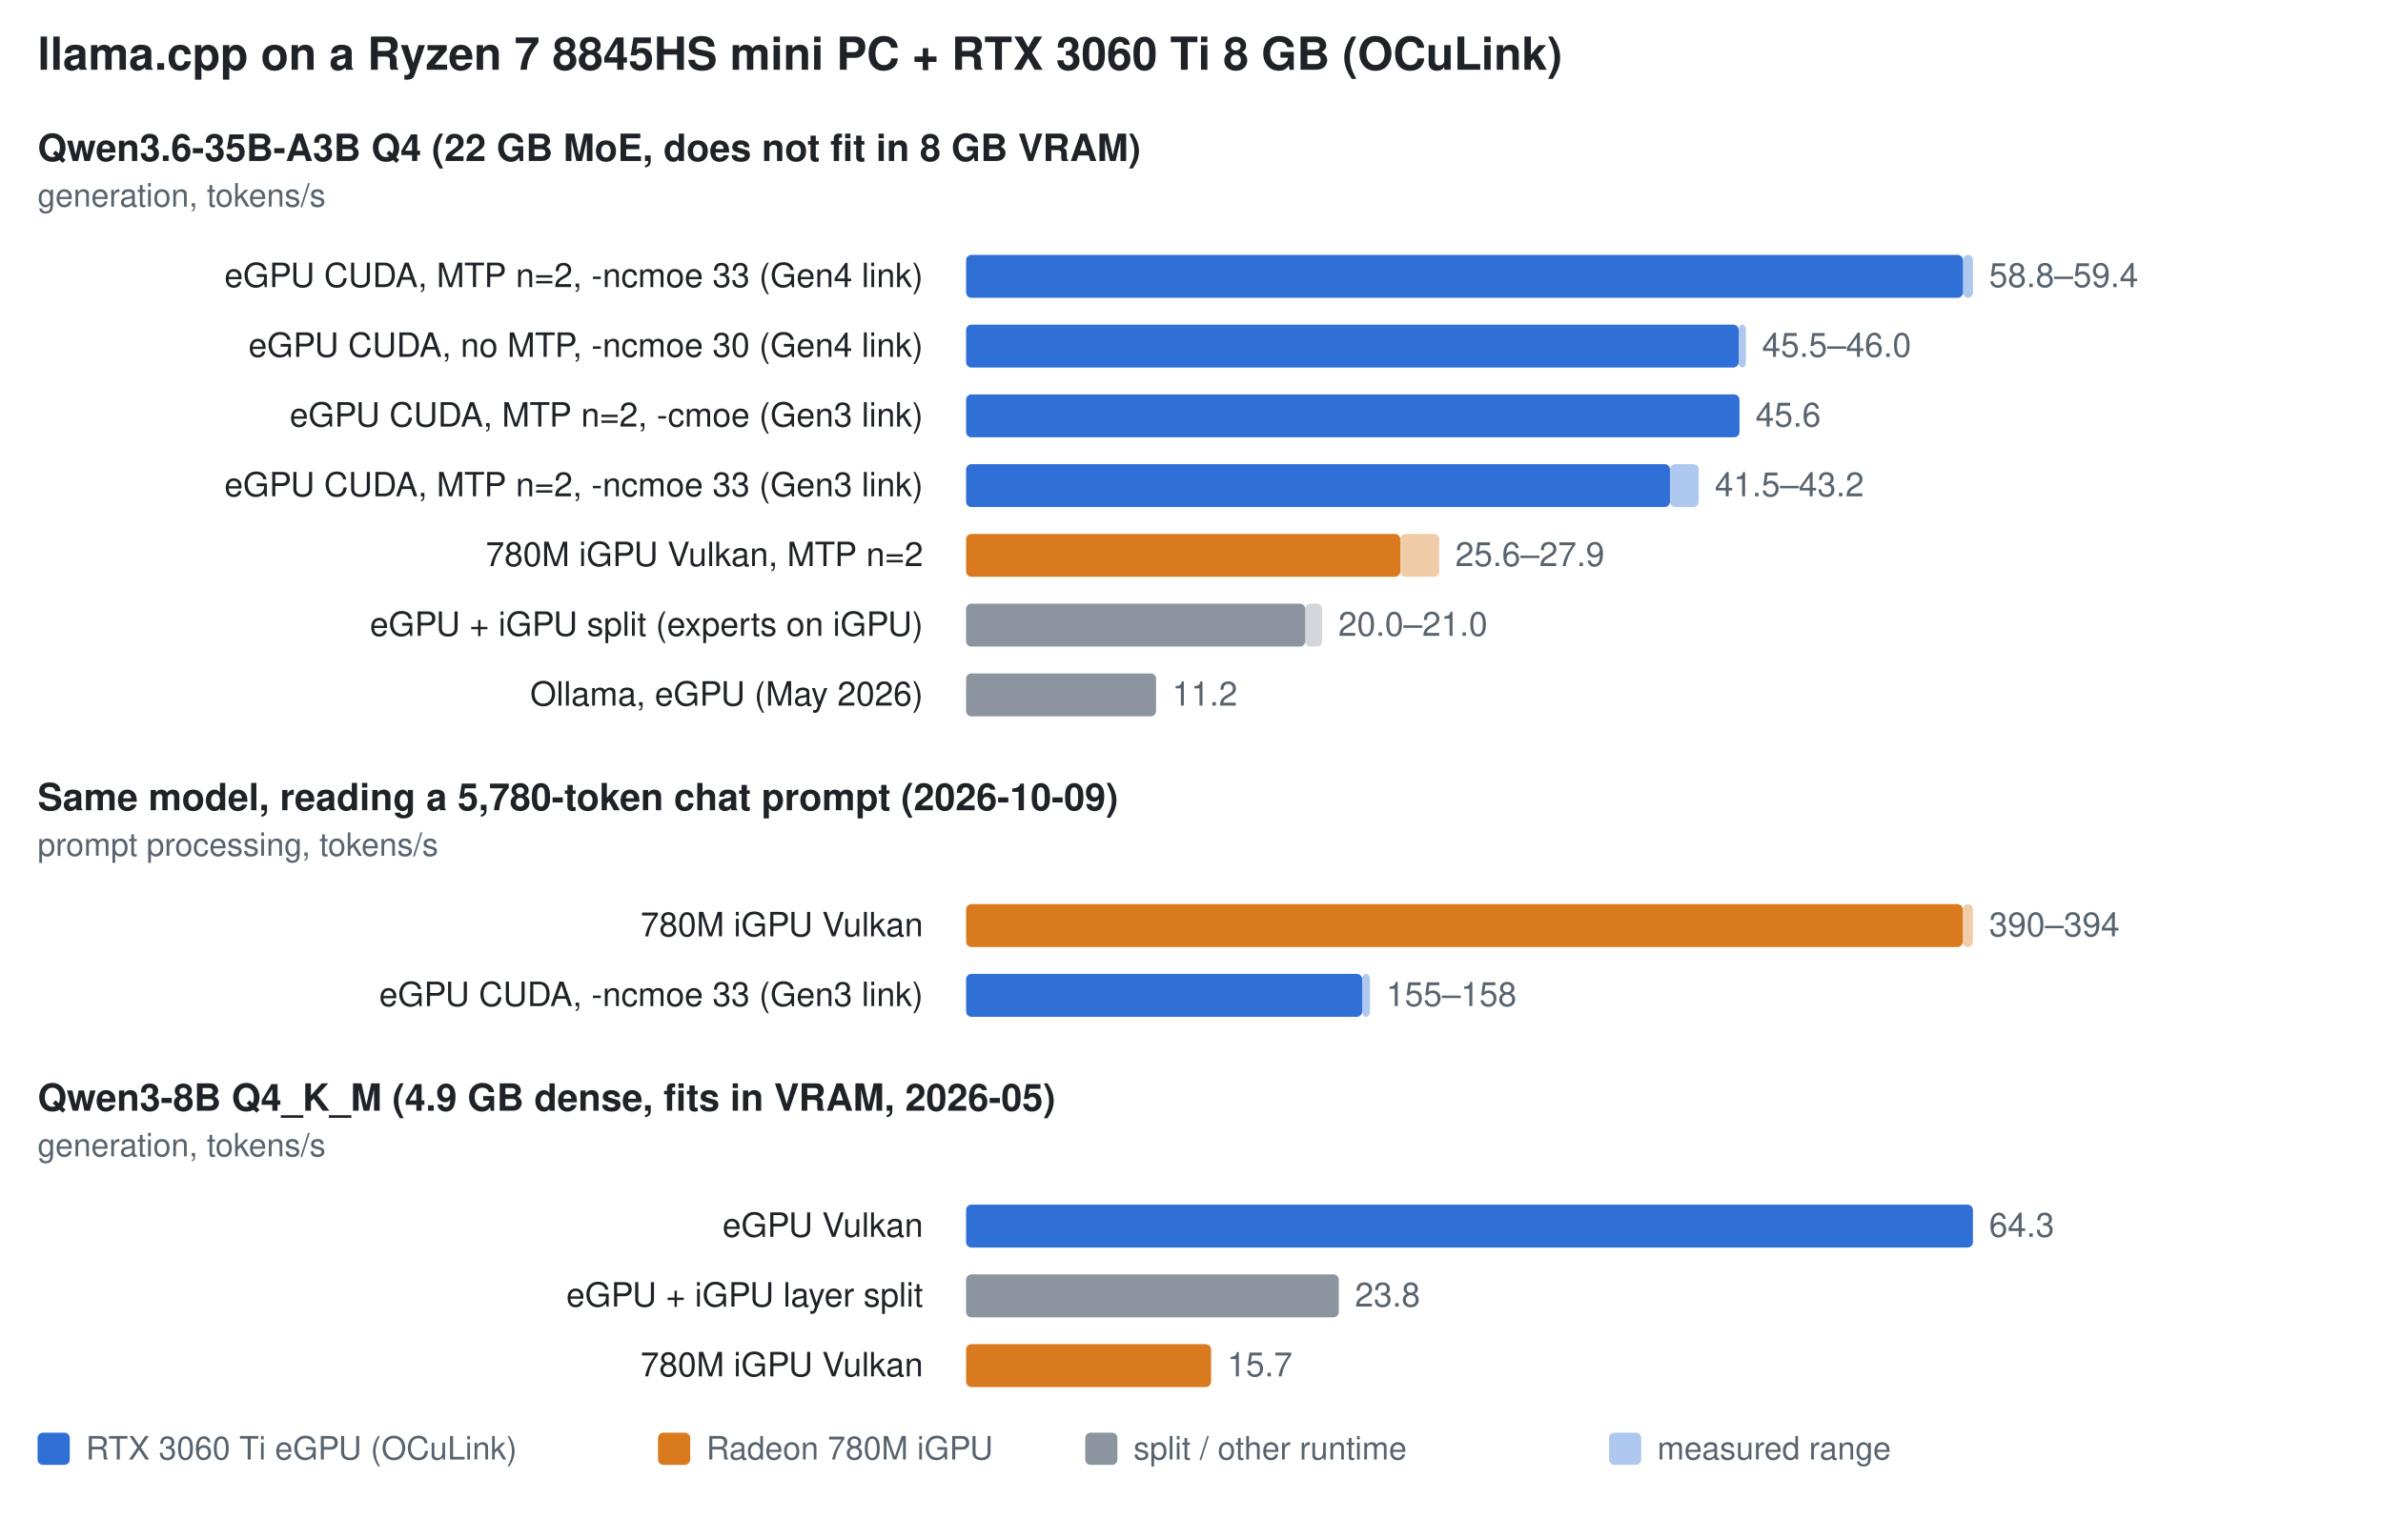
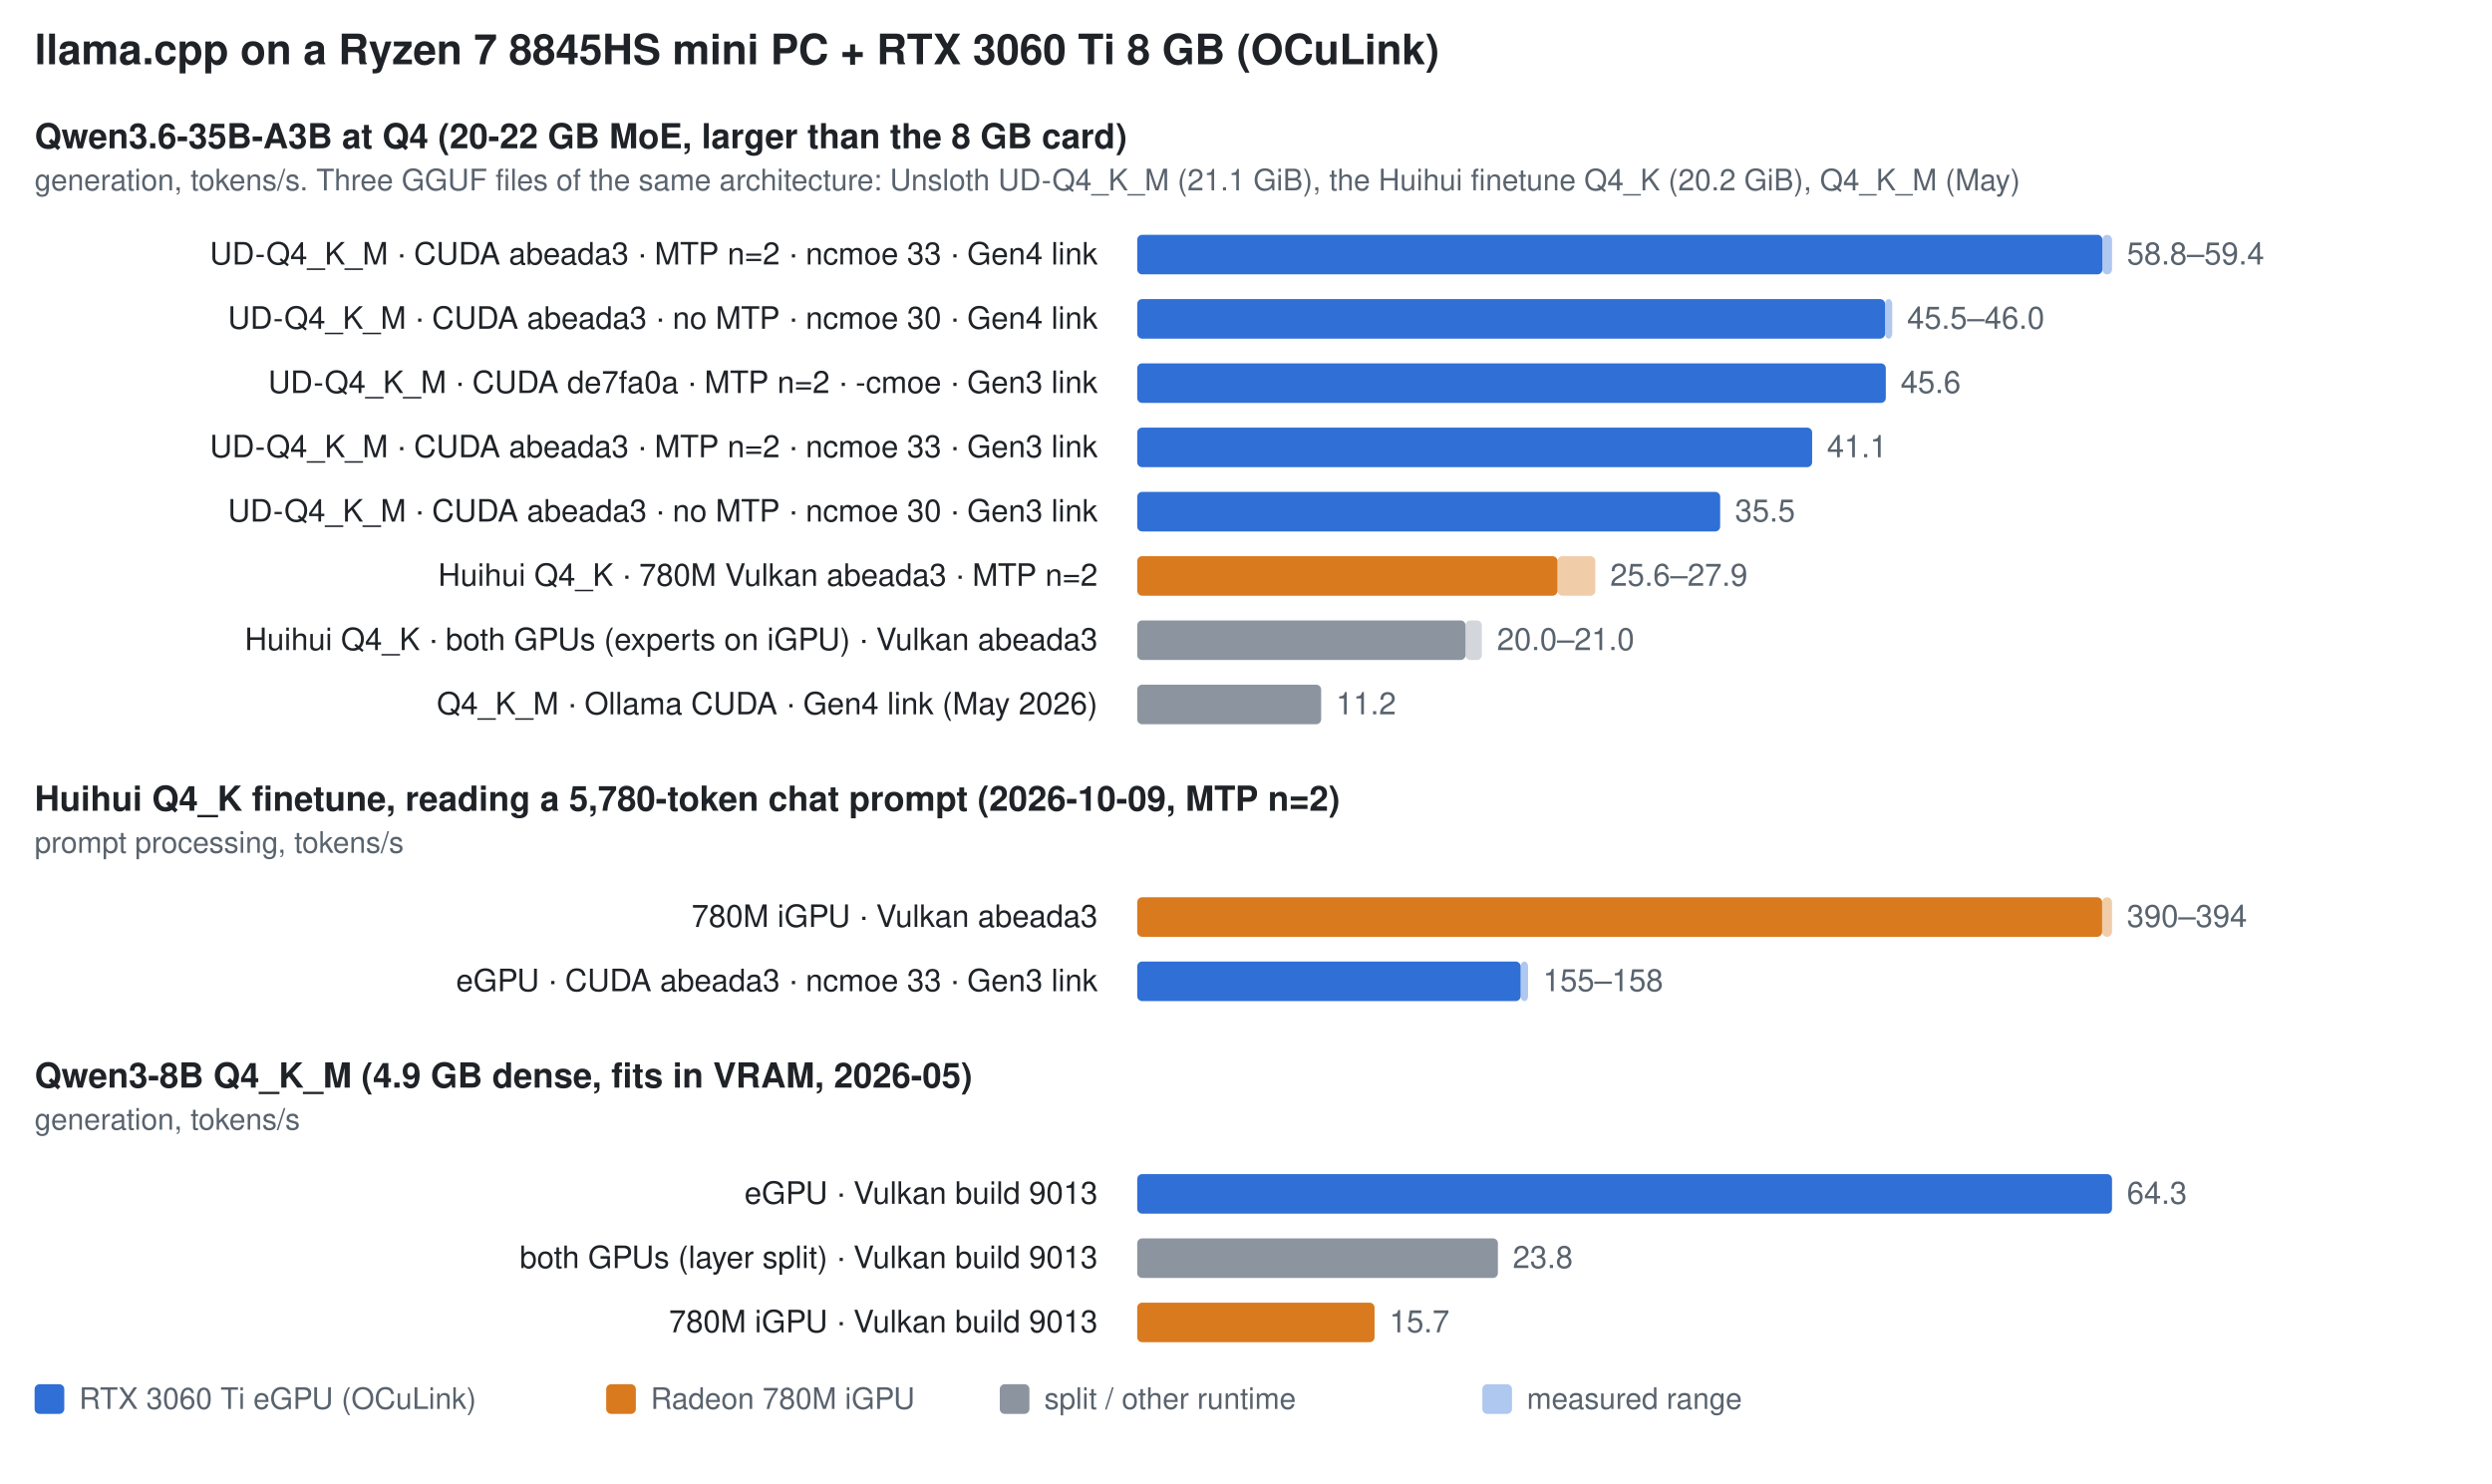
- <svg xmlns="http://www.w3.org/2000/svg" width="888" height="574" viewBox="0 0 888 574" role="img" aria-label="Throughput of llama.cpp on a Ryzen 7 8845HS mini PC with an RTX 3060 Ti over OCuLink and a Radeon 780M iGPU">
+ <svg xmlns="http://www.w3.org/2000/svg" width="1008" height="600" viewBox="0 0 1008 600" role="img" aria-label="Throughput of llama.cpp on a Ryzen 7 8845HS mini PC with an RTX 3060 Ti over OCuLink and a Radeon 780M iGPU">
  <style>
  text { font-family: -apple-system, BlinkMacSystemFont, "Segoe UI", Helvetica, Arial, sans-serif; }
  .t { fill: #1f2328; }
  .h { fill: #1f2328; }
  .l { fill: #1f2328; }
  .t { font-size: 17px; font-weight: 600; }
  .h { font-size: 14px; font-weight: 600; }
  .u { font-size: 12px; fill: #59636e; }
  .l { font-size: 12.5px; }
  .v { font-size: 12.5px; font-variant-numeric: tabular-nums; fill: #59636e; }
  .egpu { fill: #2f6fd6; }
  .igpu { fill: #d97a1f; }
  .other { fill: #8c959f; }
  .r { fill-opacity: 0.38; }
  @media (prefers-color-scheme: dark) {
    .t { fill: #e6edf3; }
    .h { fill: #e6edf3; }
    .l { fill: #e6edf3; }
    .u { fill: #9198a1; }
    .v { fill: #9198a1; }
    .egpu { fill: #5b93f0; }
    .igpu { fill: #f0a050; }
    .other { fill: #6e7781; }
    .r { fill-opacity: 0.5; }
  }
</style>
  <g transform="translate(14,4)">
    <text class="t" x="0" y="22">llama.cpp on a Ryzen 7 8845HS mini PC + RTX 3060 Ti 8 GB (OCuLink)</text>
-     <text class="h" x="0" y="56">Qwen3.6-35B-A3B Q4 (22 GB MoE, does not fit in 8 GB VRAM)</text>
-     <text class="u" x="0" y="73">generation, tokens/s</text>
-     <text class="l" x="330" y="103.0" text-anchor="end">eGPU CUDA, MTP n=2, -ncmoe 33 (Gen4 link)</text>
-     <rect class="b egpu" x="346" y="91.0" width="371.5" height="16" rx="2" />
-     <rect class="b egpu r" x="717.5" y="91.0" width="3.7" height="16" rx="2" />
-     <text class="v" x="727.2" y="103.0">58.8–59.4</text>
-     <text class="l" x="330" y="129.0" text-anchor="end">eGPU CUDA, no MTP, -ncmoe 30 (Gen4 link)</text>
-     <rect class="b egpu" x="346" y="117.0" width="287.9" height="16" rx="2" />
-     <rect class="b egpu r" x="633.9" y="117.0" width="2.7" height="16" rx="2" />
-     <text class="v" x="642.6" y="129.0">45.5–46.0</text>
-     <text class="l" x="330" y="155.0" text-anchor="end">eGPU CUDA, MTP n=2, -cmoe (Gen3 link)</text>
-     <rect class="b egpu" x="346" y="143.0" width="288.2" height="16" rx="2" />
-     <text class="v" x="640.2" y="155.0">45.6</text>
-     <text class="l" x="330" y="181.0" text-anchor="end">eGPU CUDA, MTP n=2, -ncmoe 33 (Gen3 link)</text>
-     <rect class="b egpu" x="346" y="169.0" width="262.3" height="16" rx="2" />
-     <rect class="b egpu r" x="608.3" y="169.0" width="10.7" height="16" rx="2" />
-     <text class="v" x="625.0" y="181.0">41.5–43.2</text>
-     <text class="l" x="330" y="207.0" text-anchor="end">780M iGPU Vulkan, MTP n=2</text>
-     <rect class="b igpu" x="346" y="195.0" width="161.8" height="16" rx="2" />
-     <rect class="b igpu r" x="507.8" y="195.0" width="14.5" height="16" rx="2" />
-     <text class="v" x="528.3" y="207.0">25.6–27.9</text>
-     <text class="l" x="330" y="233.0" text-anchor="end">eGPU + iGPU split (experts on iGPU)</text>
-     <rect class="b other" x="346" y="221.0" width="126.4" height="16" rx="2" />
-     <rect class="b other r" x="472.4" y="221.0" width="6.3" height="16" rx="2" />
-     <text class="v" x="484.7" y="233.0">20.0–21.0</text>
-     <text class="l" x="330" y="259.0" text-anchor="end">Ollama, eGPU (May 2026)</text>
-     <rect class="b other" x="346" y="247.0" width="70.8" height="16" rx="2" />
-     <text class="v" x="422.8" y="259.0">11.2</text>
-     <text class="h" x="0" y="298">Same model, reading a 5,780-token chat prompt (2026-10-09)</text>
-     <text class="u" x="0" y="315">prompt processing, tokens/s</text>
-     <text class="l" x="330" y="345.0" text-anchor="end">780M iGPU Vulkan</text>
-     <rect class="b igpu" x="346" y="333.0" width="371.4" height="16" rx="2" />
-     <rect class="b igpu r" x="717.4" y="333.0" width="3.8" height="16" rx="2" />
-     <text class="v" x="727.2" y="345.0">390–394</text>
-     <text class="l" x="330" y="371.0" text-anchor="end">eGPU CUDA, -ncmoe 33 (Gen3 link)</text>
-     <rect class="b egpu" x="346" y="359.0" width="147.6" height="16" rx="2" />
-     <rect class="b egpu r" x="493.6" y="359.0" width="2.9" height="16" rx="2" />
-     <text class="v" x="502.5" y="371.0">155–158</text>
-     <text class="h" x="0" y="410">Qwen3-8B Q4_K_M (4.9 GB dense, fits in VRAM, 2026-05)</text>
-     <text class="u" x="0" y="427">generation, tokens/s</text>
-     <text class="l" x="330" y="457.0" text-anchor="end">eGPU Vulkan</text>
-     <rect class="b egpu" x="346" y="445.0" width="375.2" height="16" rx="2" />
-     <text class="v" x="727.2" y="457.0">64.3</text>
-     <text class="l" x="330" y="483.0" text-anchor="end">eGPU + iGPU layer split</text>
-     <rect class="b other" x="346" y="471.0" width="138.9" height="16" rx="2" />
-     <text class="v" x="490.9" y="483.0">23.8</text>
-     <text class="l" x="330" y="509.0" text-anchor="end">780M iGPU Vulkan</text>
-     <rect class="b igpu" x="346" y="497.0" width="91.3" height="16" rx="2" />
-     <text class="v" x="443.3" y="509.0">15.7</text>
-     <rect class="b egpu" x="0" y="530" width="12" height="12" rx="2" />
-     <text class="u" x="18" y="540">RTX 3060 Ti eGPU (OCuLink)</text>
-     <rect class="b igpu" x="231.2" y="530" width="12" height="12" rx="2" />
-     <text class="u" x="249.2" y="540">Radeon 780M iGPU</text>
-     <rect class="b other" x="390.4" y="530" width="12" height="12" rx="2" />
-     <text class="u" x="408.4" y="540">split / other runtime</text>
-     <rect class="b egpu r" x="585.6" y="530" width="12" height="12" rx="2" />
-     <text class="u" x="603.6" y="540">measured range</text>
+     <text class="h" x="0" y="56">Qwen3.6-35B-A3B at Q4 (20-22 GB MoE, larger than the 8 GB card)</text>
+     <text class="u" x="0" y="73">generation, tokens/s. Three GGUF files of the same architecture: Unsloth UD-Q4_K_M (21.1 GiB), the Huihui finetune Q4_K (20.2 GiB), Q4_K_M (May)</text>
+     <text class="l" x="430" y="103.0" text-anchor="end">UD-Q4_K_M · CUDA abeada3 · MTP n=2 · ncmoe 33 · Gen4 link</text>
+     <rect class="b egpu" x="446" y="91.0" width="390.4" height="16" rx="2" />
+     <rect class="b egpu r" x="836.4" y="91.0" width="3.9" height="16" rx="2" />
+     <text class="v" x="846.3" y="103.0">58.8–59.4</text>
+     <text class="l" x="430" y="129.0" text-anchor="end">UD-Q4_K_M · CUDA abeada3 · no MTP · ncmoe 30 · Gen4 link</text>
+     <rect class="b egpu" x="446" y="117.0" width="302.5" height="16" rx="2" />
+     <rect class="b egpu r" x="748.5" y="117.0" width="2.9" height="16" rx="2" />
+     <text class="v" x="757.4" y="129.0">45.5–46.0</text>
+     <text class="l" x="430" y="155.0" text-anchor="end">UD-Q4_K_M · CUDA de7fa0a · MTP n=2 · -cmoe · Gen3 link</text>
+     <rect class="b egpu" x="446" y="143.0" width="302.8" height="16" rx="2" />
+     <text class="v" x="754.8" y="155.0">45.6</text>
+     <text class="l" x="430" y="181.0" text-anchor="end">UD-Q4_K_M · CUDA abeada3 · MTP n=2 · ncmoe 33 · Gen3 link</text>
+     <rect class="b egpu" x="446" y="169.0" width="273.0" height="16" rx="2" />
+     <text class="v" x="725.0" y="181.0">41.1</text>
+     <text class="l" x="430" y="207.0" text-anchor="end">UD-Q4_K_M · CUDA abeada3 · no MTP · ncmoe 30 · Gen3 link</text>
+     <rect class="b egpu" x="446" y="195.0" width="235.8" height="16" rx="2" />
+     <text class="v" x="687.8" y="207.0">35.5</text>
+     <text class="l" x="430" y="233.0" text-anchor="end">Huihui Q4_K · 780M Vulkan abeada3 · MTP n=2</text>
+     <rect class="b igpu" x="446" y="221.0" width="170.0" height="16" rx="2" />
+     <rect class="b igpu r" x="616.0" y="221.0" width="15.3" height="16" rx="2" />
+     <text class="v" x="637.3" y="233.0">25.6–27.9</text>
+     <text class="l" x="430" y="259.0" text-anchor="end">Huihui Q4_K · both GPUs (experts on iGPU) · Vulkan abeada3</text>
+     <rect class="b other" x="446" y="247.0" width="132.8" height="16" rx="2" />
+     <rect class="b other r" x="578.8" y="247.0" width="6.6" height="16" rx="2" />
+     <text class="v" x="591.5" y="259.0">20.0–21.0</text>
+     <text class="l" x="430" y="285.0" text-anchor="end">Q4_K_M · Ollama CUDA · Gen4 link (May 2026)</text>
+     <rect class="b other" x="446" y="273.0" width="74.4" height="16" rx="2" />
+     <text class="v" x="526.4" y="285.0">11.2</text>
+     <text class="h" x="0" y="324">Huihui Q4_K finetune, reading a 5,780-token chat prompt (2026-10-09, MTP n=2)</text>
+     <text class="u" x="0" y="341">prompt processing, tokens/s</text>
+     <text class="l" x="430" y="371.0" text-anchor="end">780M iGPU · Vulkan abeada3</text>
+     <rect class="b igpu" x="446" y="359.0" width="390.3" height="16" rx="2" />
+     <rect class="b igpu r" x="836.3" y="359.0" width="4.0" height="16" rx="2" />
+     <text class="v" x="846.3" y="371.0">390–394</text>
+     <text class="l" x="430" y="397.0" text-anchor="end">eGPU · CUDA abeada3 · ncmoe 33 · Gen3 link</text>
+     <rect class="b egpu" x="446" y="385.0" width="155.1" height="16" rx="2" />
+     <rect class="b egpu r" x="601.1" y="385.0" width="3.0" height="16" rx="2" />
+     <text class="v" x="610.1" y="397.0">155–158</text>
+     <text class="h" x="0" y="436">Qwen3-8B Q4_K_M (4.9 GB dense, fits in VRAM, 2026-05)</text>
+     <text class="u" x="0" y="453">generation, tokens/s</text>
+     <text class="l" x="430" y="483.0" text-anchor="end">eGPU · Vulkan build 9013</text>
+     <rect class="b egpu" x="446" y="471.0" width="394.3" height="16" rx="2" />
+     <text class="v" x="846.3" y="483.0">64.3</text>
+     <text class="l" x="430" y="509.0" text-anchor="end">both GPUs (layer split) · Vulkan build 9013</text>
+     <rect class="b other" x="446" y="497.0" width="145.9" height="16" rx="2" />
+     <text class="v" x="597.9" y="509.0">23.8</text>
+     <text class="l" x="430" y="535.0" text-anchor="end">780M iGPU · Vulkan build 9013</text>
+     <rect class="b igpu" x="446" y="523.0" width="96.0" height="16" rx="2" />
+     <text class="v" x="548.0" y="535.0">15.7</text>
+     <rect class="b egpu" x="0" y="556" width="12" height="12" rx="2" />
+     <text class="u" x="18" y="566">RTX 3060 Ti eGPU (OCuLink)</text>
+     <rect class="b igpu" x="231.2" y="556" width="12" height="12" rx="2" />
+     <text class="u" x="249.2" y="566">Radeon 780M iGPU</text>
+     <rect class="b other" x="390.4" y="556" width="12" height="12" rx="2" />
+     <text class="u" x="408.4" y="566">split / other runtime</text>
+     <rect class="b egpu r" x="585.6" y="556" width="12" height="12" rx="2" />
+     <text class="u" x="603.6" y="566">measured range</text>
  </g>
</svg>
